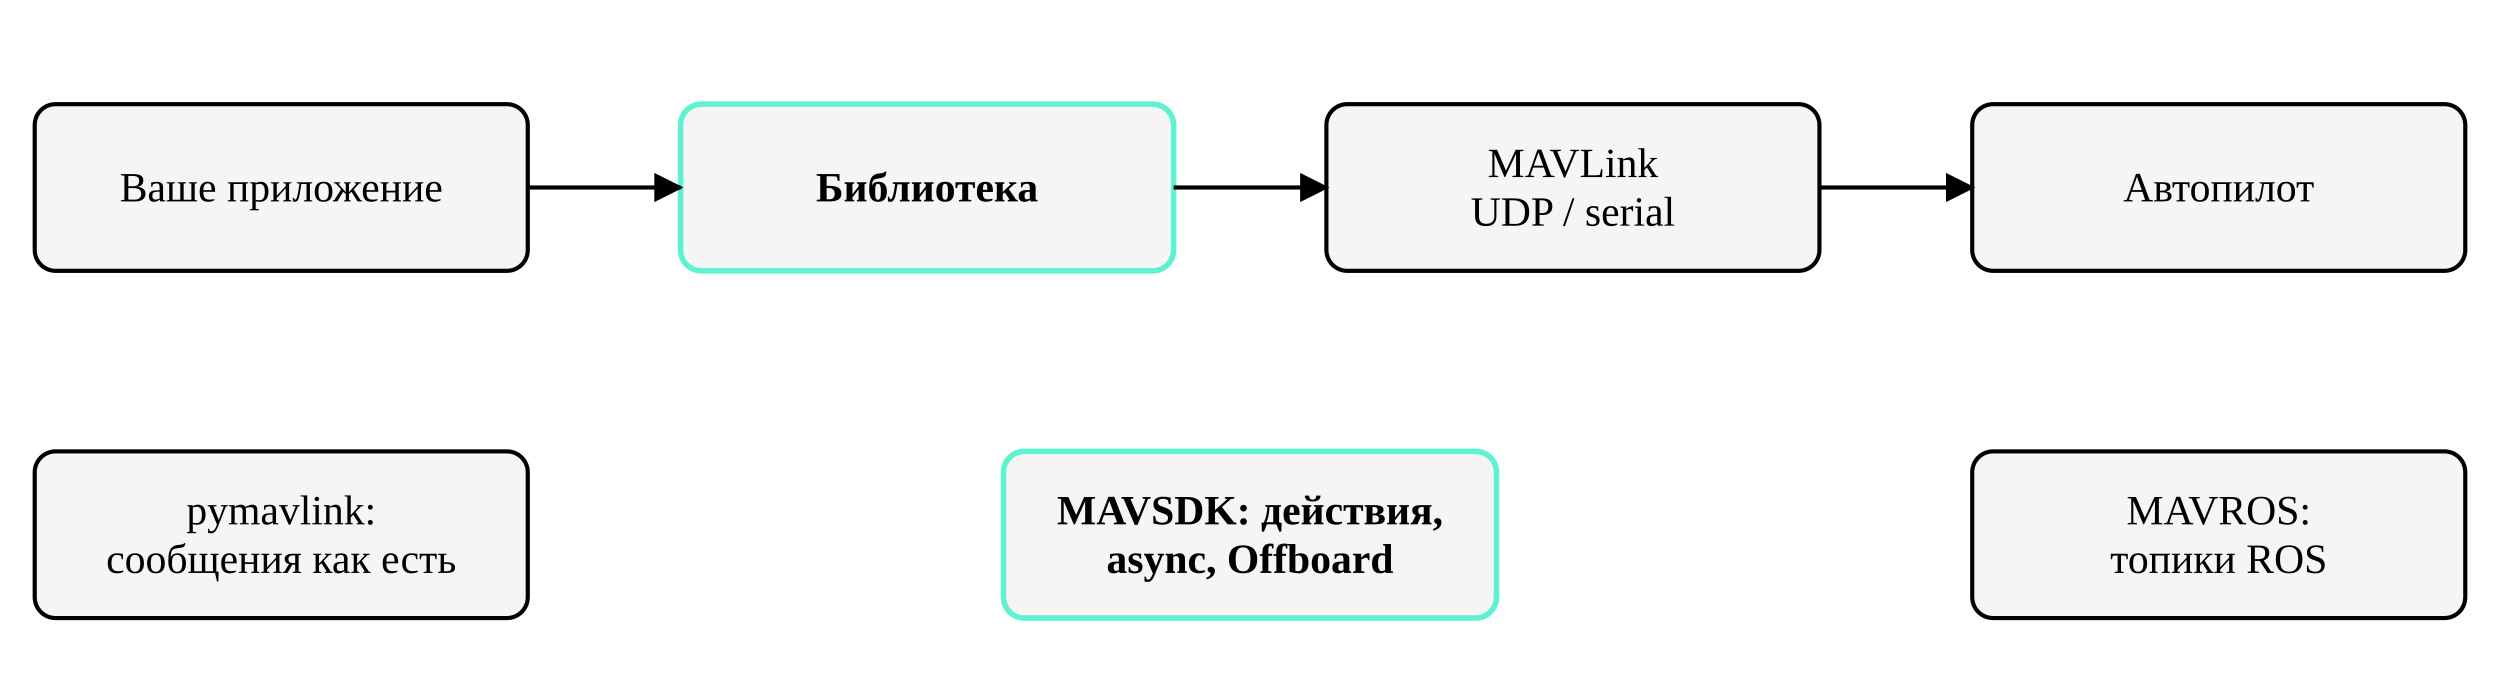
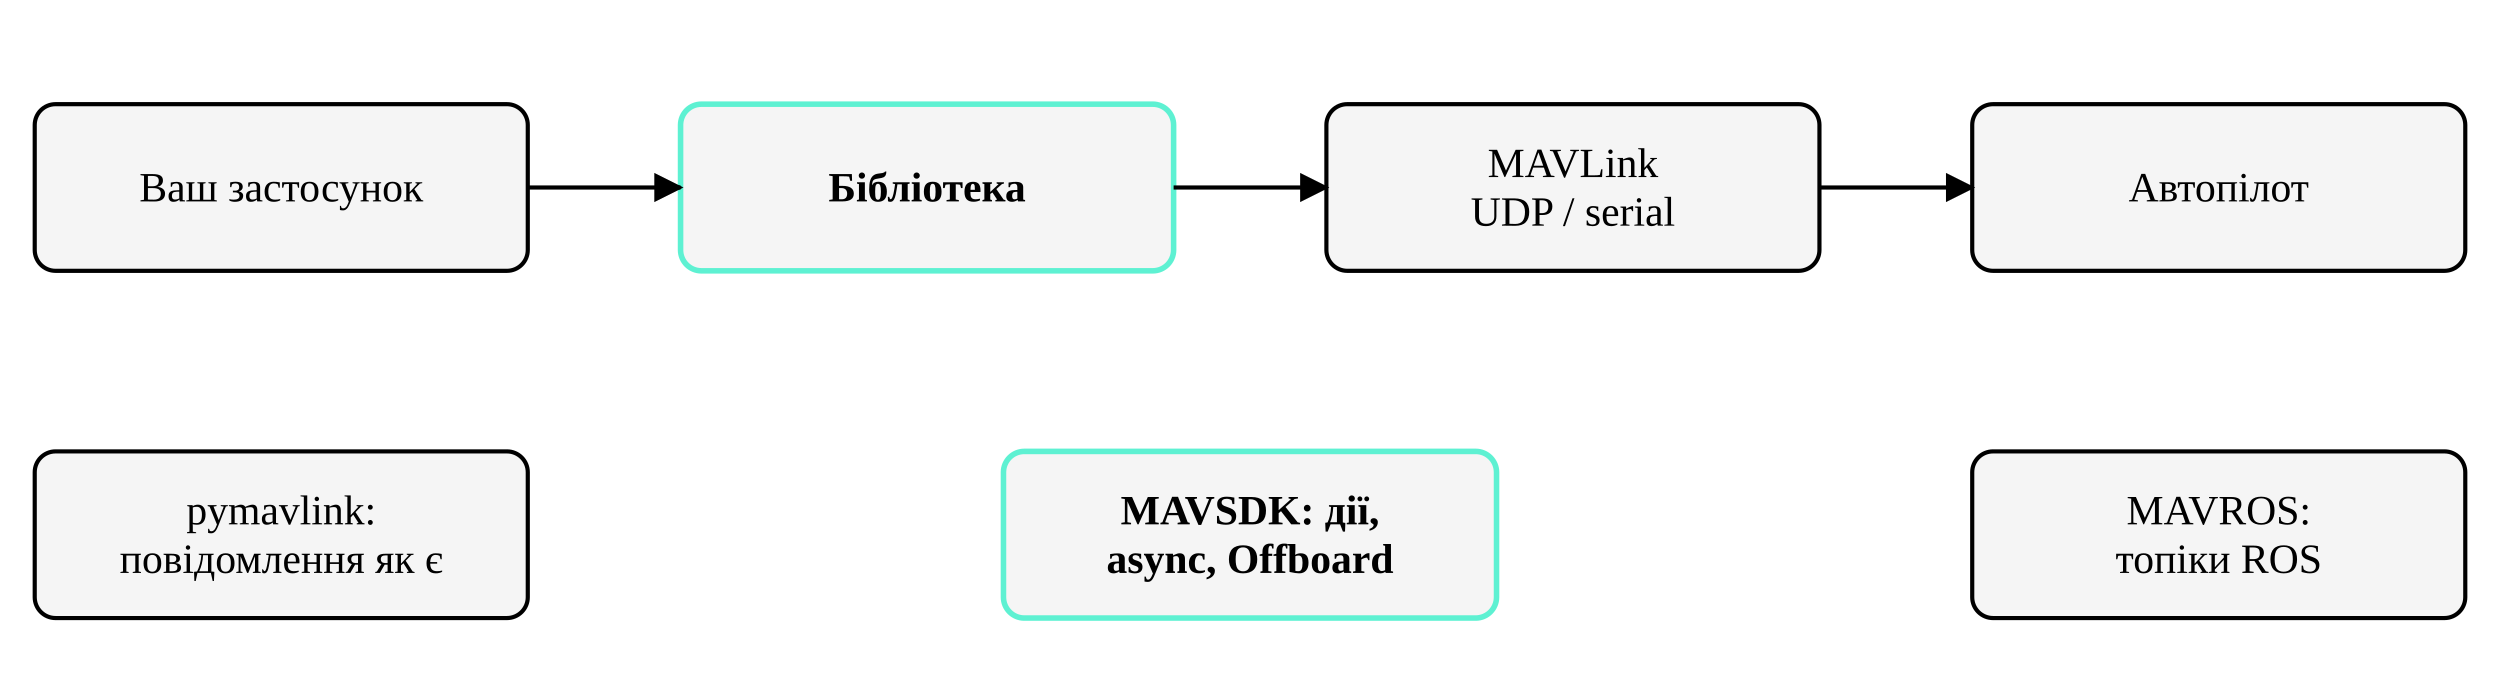
<svg xmlns="http://www.w3.org/2000/svg" viewBox="0 0 720 200" width="100%" role="img" aria-labelledby="t" style="max-width:720px;display:block;margin:0 auto">
  <style>text{font-family: var(--gc-font-mono, ui-monospace, Menlo, monospace); font-size: 12px;fill:currentColor} .m{fill:var(--gc-ink-muted, #8a93a3)} .a{fill:var(--gc-accent-hud, #5ef1d2)} .w{fill:var(--gc-signal-amber, #f0b24c)} .d{fill:var(--gc-signal-red, #e8636b)} .box{fill:var(--gc-surface-200, rgba(128,128,128,0.08));stroke:currentColor;stroke-width:1.2} .boxa{fill:var(--gc-surface-200, rgba(128,128,128,0.08));stroke:var(--gc-accent-hud, #5ef1d2);stroke-width:1.6} .ln{stroke:currentColor;stroke-width:1.2;fill:none} .lna{stroke:var(--gc-accent-hud, #5ef1d2);stroke-width:1.6;fill:none} .lnm{stroke:var(--gc-ink-muted, #8a93a3);stroke-width:1;fill:none;stroke-dasharray:4 3} .t{font-size:11px} .b{font-weight:600}</style>
  <defs>
    <marker id="ar" viewBox="0 0 10 10" refX="9" refY="5" markerWidth="7" markerHeight="7" orient="auto-start-reverse">
      <path d="M0 0L10 5L0 10z" fill="currentColor" />
    </marker>
    <marker id="ara" viewBox="0 0 10 10" refX="9" refY="5" markerWidth="7" markerHeight="7" orient="auto-start-reverse">
      <path d="M0 0L10 5L0 10z" fill="var(--gc-accent-hud, #5ef1d2)" />
    </marker>
  </defs>
  <rect class="box" x="10.0" y="30" width="142.0" height="48" rx="6" />
-   <text x="81.0" y="58.0" text-anchor="middle">Ваше приложение</text>
+   <text x="81.0" y="58.0" text-anchor="middle">Ваш застосунок</text>
  <rect class="boxa" x="196.0" y="30" width="142.0" height="48" rx="6" />
-   <text x="267.0" y="58.0" text-anchor="middle" class="b">Библиотека</text>
+   <text x="267.0" y="58.0" text-anchor="middle" class="b">Бібліотека</text>
  <rect class="box" x="382.0" y="30" width="142.0" height="48" rx="6" />
  <text x="453.0" y="51.0" text-anchor="middle">MAVLink</text>
  <text x="453.0" y="65.0" text-anchor="middle">UDP / serial</text>
  <rect class="box" x="568.0" y="30" width="142.0" height="48" rx="6" />
-   <text x="639.0" y="58.0" text-anchor="middle">Автопилот</text>
+   <text x="639.0" y="58.0" text-anchor="middle">Автопілот</text>
  <rect class="box" x="10.0" y="130" width="142.0" height="48" rx="6" />
  <text x="81.0" y="151.0" text-anchor="middle">pymavlink:</text>
-   <text x="81.0" y="165.0" text-anchor="middle">сообщения как есть</text>
+   <text x="81.0" y="165.0" text-anchor="middle">повідомлення як є</text>
  <rect class="boxa" x="289.0" y="130" width="142.0" height="48" rx="6" />
-   <text x="360.0" y="151.0" text-anchor="middle" class="b">MAVSDK: действия,</text>
+   <text x="360.0" y="151.0" text-anchor="middle" class="b">MAVSDK: дії,</text>
  <text x="360.0" y="165.0" text-anchor="middle" class="b">async, Offboard</text>
  <rect class="box" x="568.0" y="130" width="142.0" height="48" rx="6" />
  <text x="639.0" y="151.0" text-anchor="middle">MAVROS:</text>
-   <text x="639.0" y="165.0" text-anchor="middle">топики ROS</text>
+   <text x="639.0" y="165.0" text-anchor="middle">топіки ROS</text>
  <path class="ln" d="M152.0 54.0 L196.0 54.0" marker-end="url(#ar)" />
  <path class="ln" d="M338.0 54.0 L382.0 54.0" marker-end="url(#ar)" />
  <path class="ln" d="M524.0 54.0 L568.0 54.0" marker-end="url(#ar)" />
</svg>
